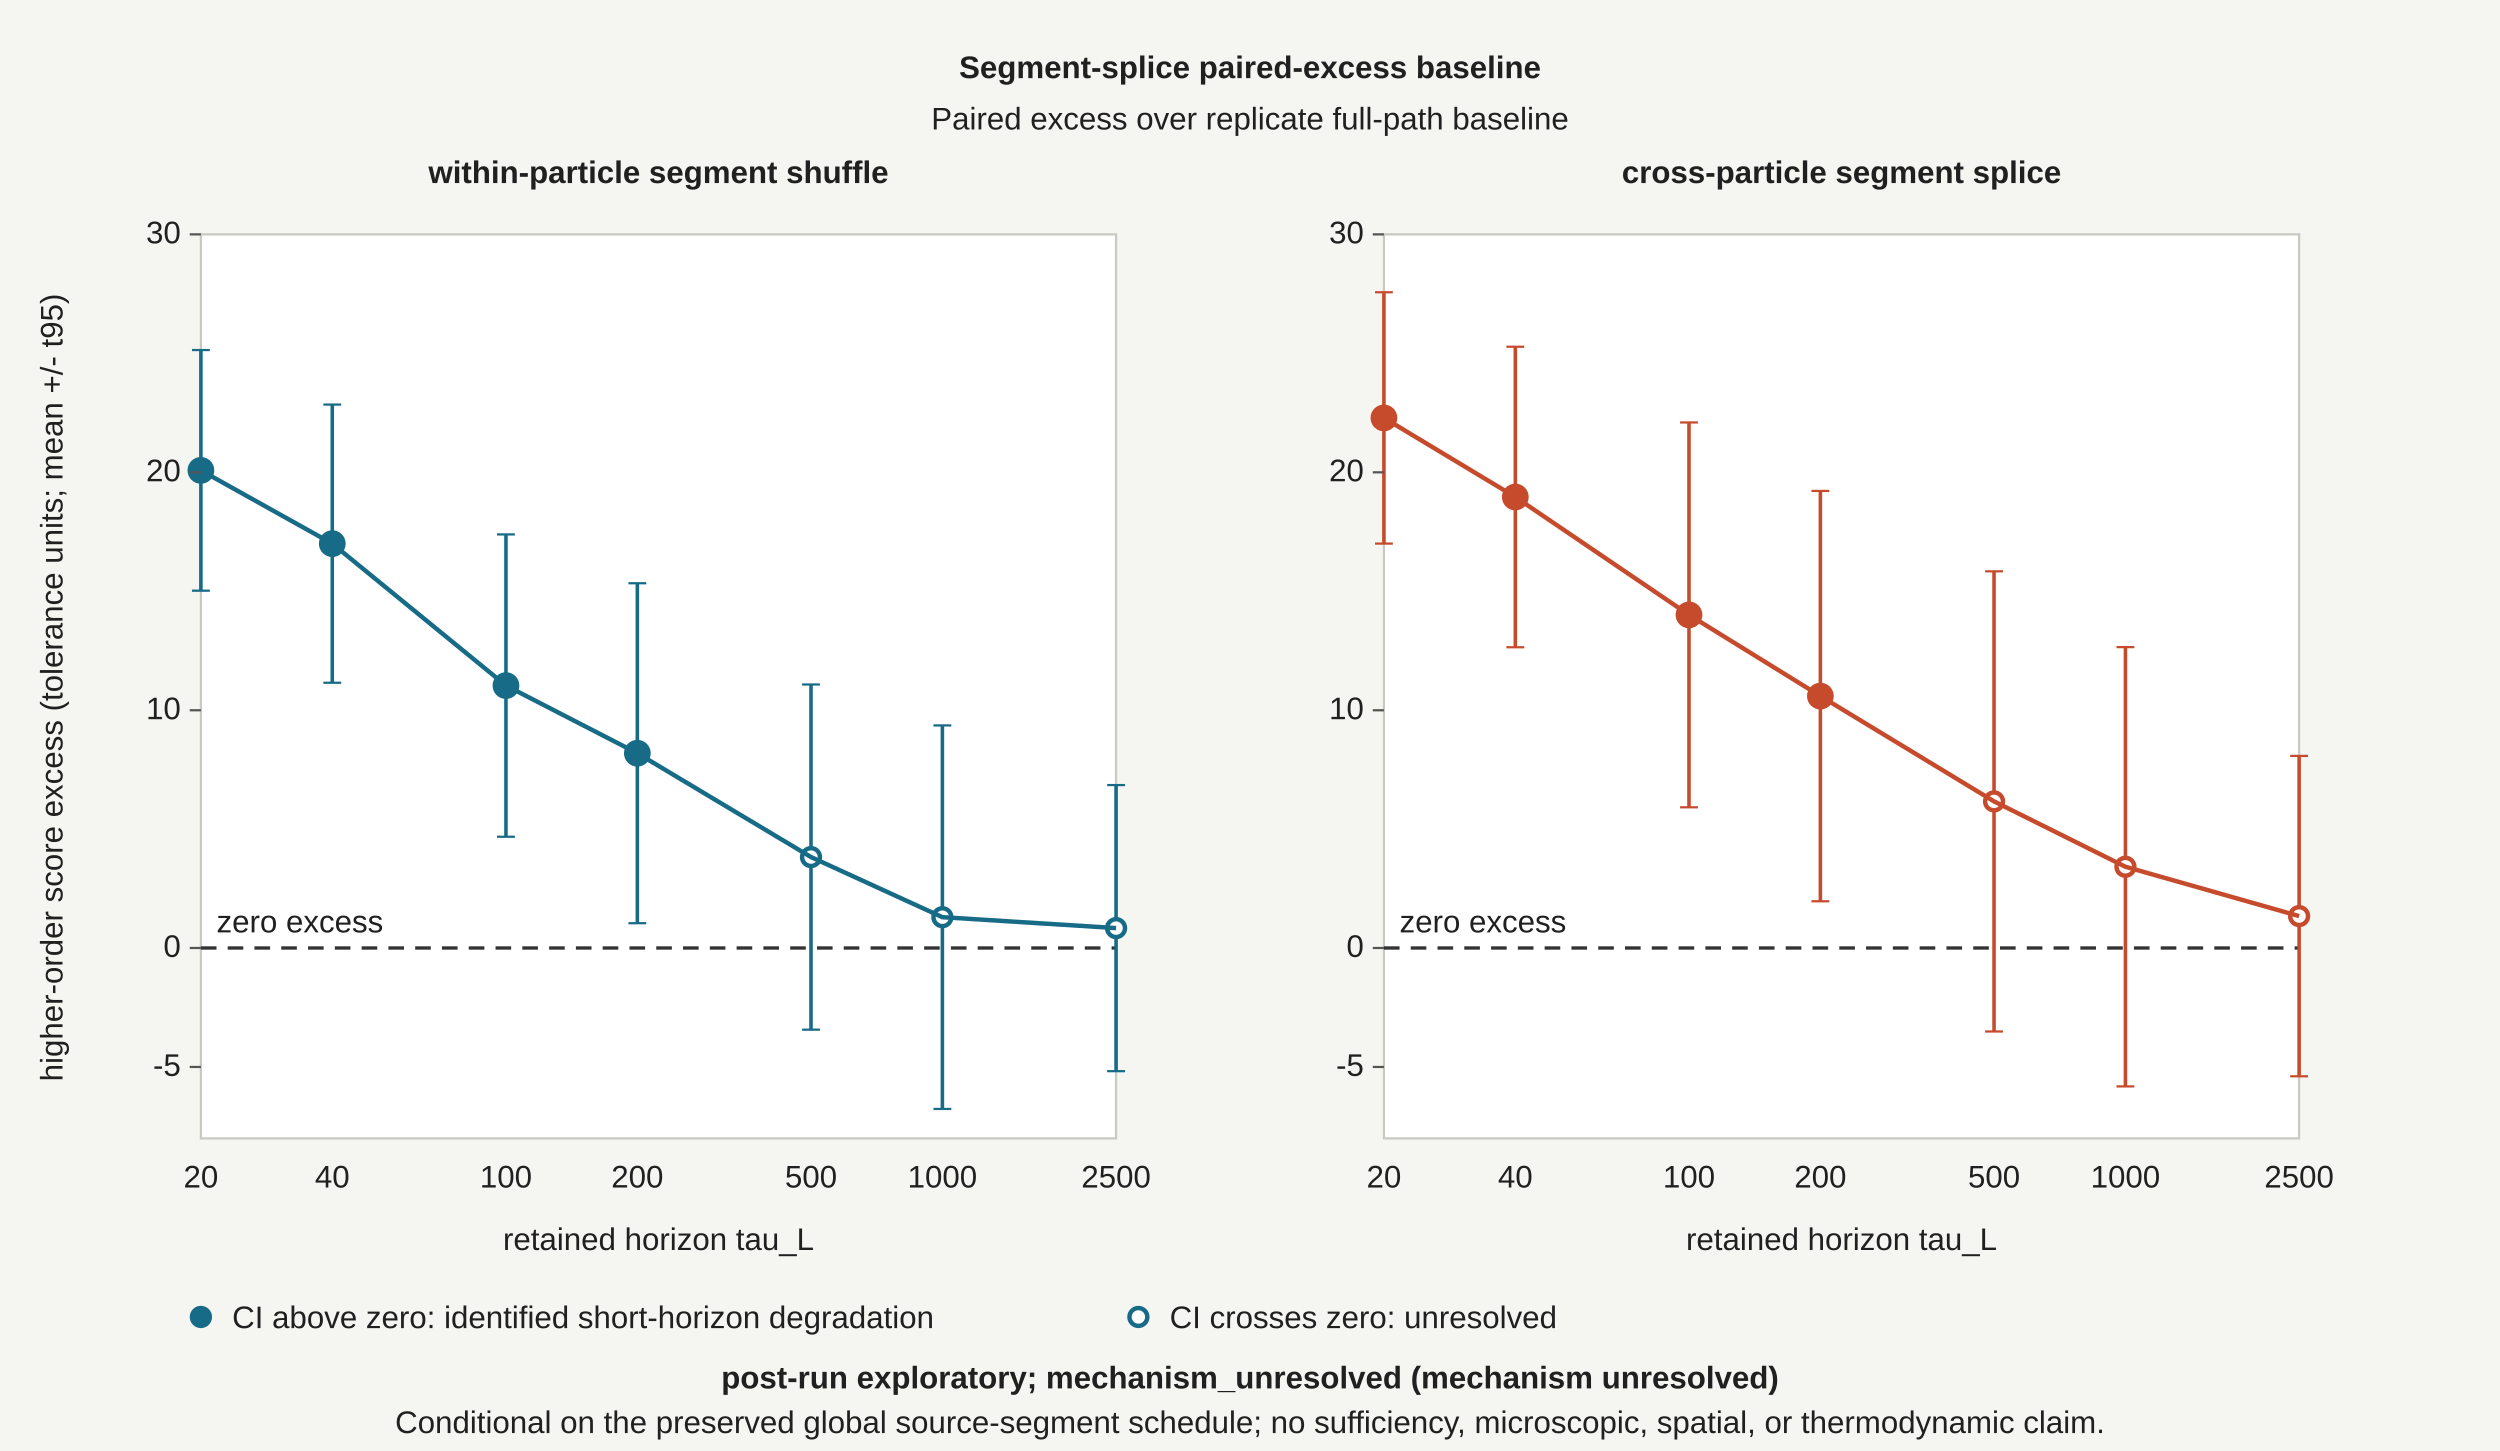
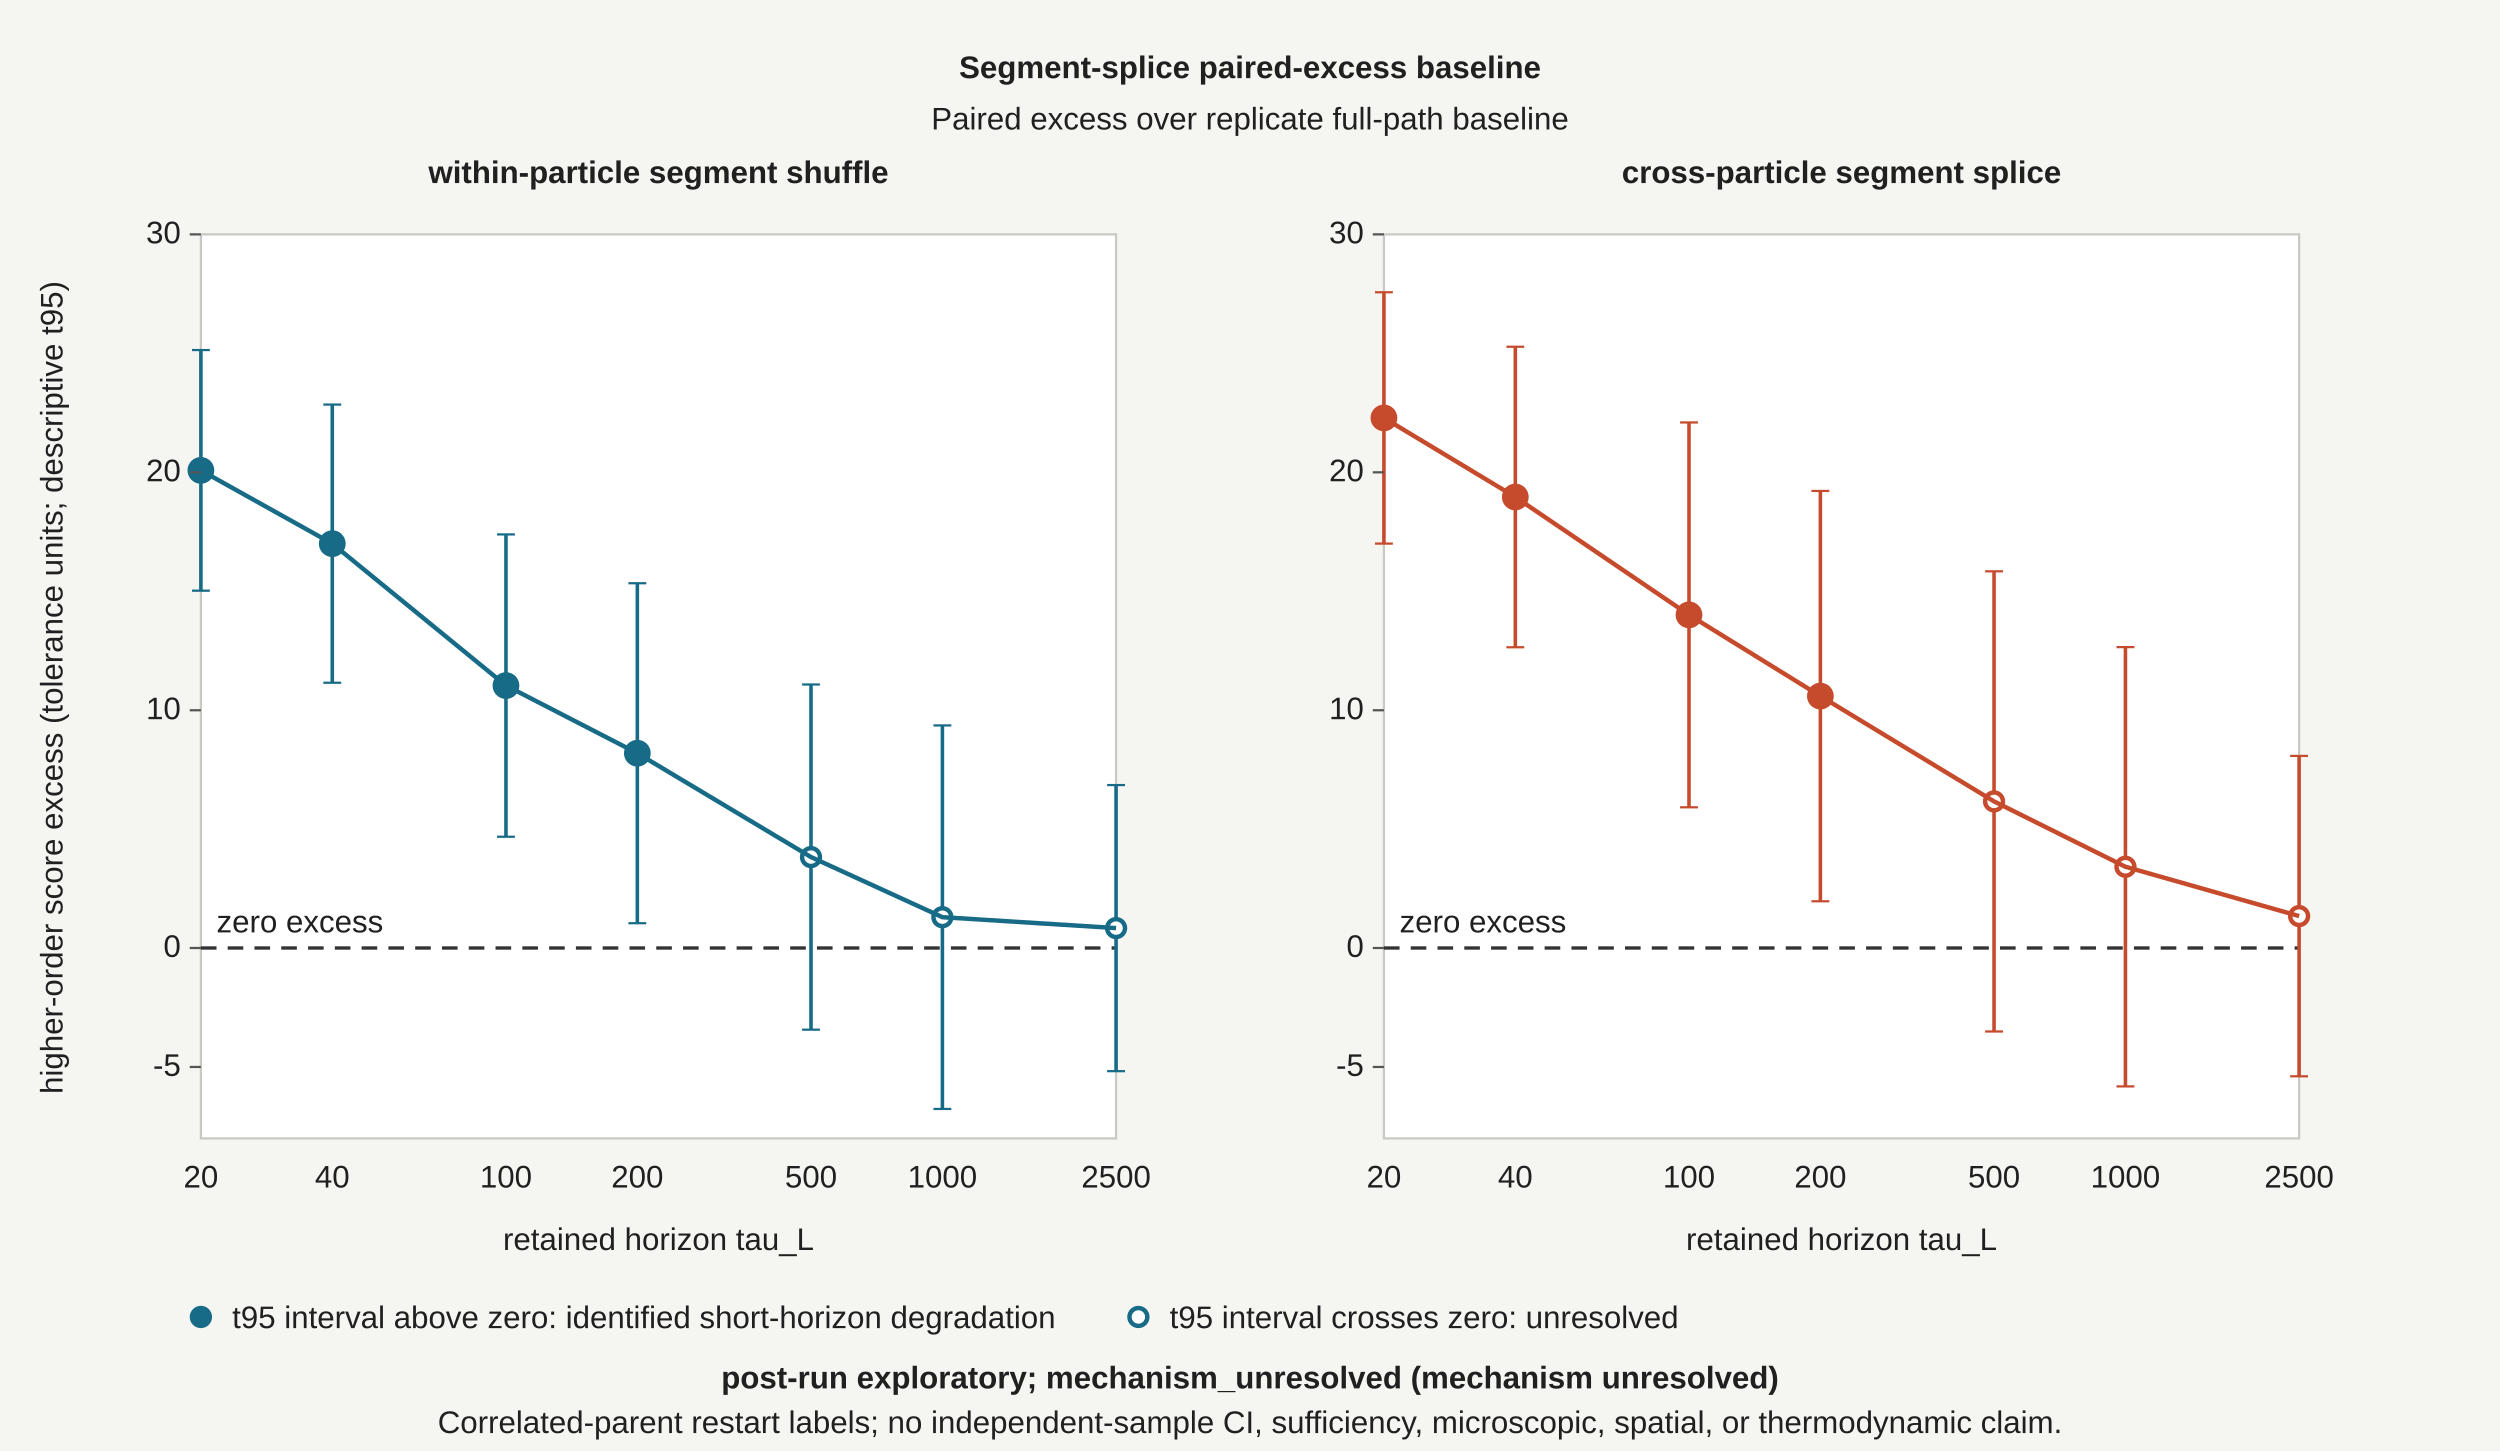
<svg xmlns="http://www.w3.org/2000/svg" width="1120" height="650" viewBox="0 0 1120 650">
  <rect x="0" y="0" width="1120" height="650" fill="#f5f5f1" />
  <style>text{font-family:Arial,sans-serif;fill:#202020;font-size:14px;letter-spacing:0}</style>
  <text x="560" y="35" text-anchor="middle" font-size="23" font-weight="bold">Segment-splice paired-excess baseline</text>
  <text x="560" y="58" text-anchor="middle" font-size="13">Paired excess over replicate full-path baseline</text>
-   <text x="28" y="308" text-anchor="middle" font-size="12" transform="rotate(-90 28 308)">higher-order score excess (tolerance units; mean +/- t95)</text>
+   <text x="28" y="308" text-anchor="middle" font-size="12" transform="rotate(-90 28 308)">higher-order score excess (tolerance units; descriptive t95)</text>
  <rect x="90.0" y="105.0" width="410.0" height="405.0" fill="#ffffff" stroke="#c9c9c3" />
  <line x1="90.0" y1="424.7" x2="500.0" y2="424.7" stroke="#333333" stroke-width="1.5" stroke-dasharray="7 5" />
  <text x="97.0" y="417.7" font-size="10">zero excess</text>
  <text x="295.0" y="82" text-anchor="middle" font-size="18" font-weight="bold">within-particle segment shuffle</text>
  <line x1="90.00" y1="156.82" x2="90.00" y2="264.63" stroke="#176b87" stroke-width="1.6" />
  <line x1="86.00" y1="156.82" x2="94.00" y2="156.82" stroke="#176b87" />
  <line x1="86.00" y1="264.63" x2="94.00" y2="264.63" stroke="#176b87" />
  <circle data-identified="true" cx="90.00" cy="210.73" r="5" fill="#176b87" stroke="#176b87" stroke-width="2" />
  <line x1="148.86" y1="181.25" x2="148.86" y2="305.87" stroke="#176b87" stroke-width="1.6" />
  <line x1="144.86" y1="181.25" x2="152.86" y2="181.25" stroke="#176b87" />
  <line x1="144.86" y1="305.87" x2="152.86" y2="305.87" stroke="#176b87" />
  <circle data-identified="true" cx="148.86" cy="243.56" r="5" fill="#176b87" stroke="#176b87" stroke-width="2" />
  <line x1="226.67" y1="239.42" x2="226.67" y2="374.86" stroke="#176b87" stroke-width="1.6" />
  <line x1="222.67" y1="239.42" x2="230.67" y2="239.42" stroke="#176b87" />
  <line x1="222.67" y1="374.86" x2="230.67" y2="374.86" stroke="#176b87" />
  <circle data-identified="true" cx="226.67" cy="307.14" r="5" fill="#176b87" stroke="#176b87" stroke-width="2" />
  <line x1="285.53" y1="261.29" x2="285.53" y2="413.60" stroke="#176b87" stroke-width="1.6" />
  <line x1="281.53" y1="261.29" x2="289.53" y2="261.29" stroke="#176b87" />
  <line x1="281.53" y1="413.60" x2="289.53" y2="413.60" stroke="#176b87" />
  <circle data-identified="true" cx="285.53" cy="337.45" r="5" fill="#176b87" stroke="#176b87" stroke-width="2" />
  <line x1="363.33" y1="306.65" x2="363.33" y2="461.29" stroke="#176b87" stroke-width="1.6" />
  <line x1="359.33" y1="306.65" x2="367.33" y2="306.65" stroke="#176b87" />
  <line x1="359.33" y1="461.29" x2="367.33" y2="461.29" stroke="#176b87" />
  <circle data-identified="false" cx="363.33" cy="383.97" r="4" fill="#ffffff" stroke="#176b87" stroke-width="2" />
  <line x1="422.19" y1="324.99" x2="422.19" y2="496.81" stroke="#176b87" stroke-width="1.6" />
  <line x1="418.19" y1="324.99" x2="426.19" y2="324.99" stroke="#176b87" />
  <line x1="418.19" y1="496.81" x2="426.19" y2="496.81" stroke="#176b87" />
  <circle data-identified="false" cx="422.19" cy="410.90" r="4" fill="#ffffff" stroke="#176b87" stroke-width="2" />
  <line x1="500.00" y1="351.71" x2="500.00" y2="479.88" stroke="#176b87" stroke-width="1.6" />
  <line x1="496.00" y1="351.71" x2="504.00" y2="351.71" stroke="#176b87" />
  <line x1="496.00" y1="479.88" x2="504.00" y2="479.88" stroke="#176b87" />
  <circle data-identified="false" cx="500.00" cy="415.79" r="4" fill="#ffffff" stroke="#176b87" stroke-width="2" />
  <polyline points="90.00,210.73 148.86,243.56 226.67,307.14 285.53,337.45 363.33,383.97 422.19,410.90 500.00,415.79" fill="none" stroke="#176b87" stroke-width="2" />
  <line x1="85.0" y1="478.0" x2="90.0" y2="478.0" stroke="#555555" />
  <text x="81.0" y="482.0" text-anchor="end" font-size="10">-5</text>
  <line x1="85.0" y1="424.7" x2="90.0" y2="424.7" stroke="#555555" />
  <text x="81.0" y="428.7" text-anchor="end" font-size="10">0</text>
  <line x1="85.0" y1="318.2" x2="90.0" y2="318.2" stroke="#555555" />
  <text x="81.0" y="322.2" text-anchor="end" font-size="10">10</text>
  <line x1="85.0" y1="211.6" x2="90.0" y2="211.6" stroke="#555555" />
  <text x="81.0" y="215.6" text-anchor="end" font-size="10">20</text>
  <line x1="85.0" y1="105.0" x2="90.0" y2="105.0" stroke="#555555" />
  <text x="81.0" y="109.0" text-anchor="end" font-size="10">30</text>
  <text x="90.00" y="532.0" text-anchor="middle" font-size="10">20</text>
  <text x="148.86" y="532.0" text-anchor="middle" font-size="10">40</text>
  <text x="226.67" y="532.0" text-anchor="middle" font-size="10">100</text>
  <text x="285.53" y="532.0" text-anchor="middle" font-size="10">200</text>
  <text x="363.33" y="532.0" text-anchor="middle" font-size="10">500</text>
  <text x="422.19" y="532.0" text-anchor="middle" font-size="10">1000</text>
  <text x="500.00" y="532.0" text-anchor="middle" font-size="10">2500</text>
  <text x="295.0" y="560.0" text-anchor="middle">retained horizon tau_L</text>
  <rect x="620.0" y="105.0" width="410.0" height="405.0" fill="#ffffff" stroke="#c9c9c3" />
  <line x1="620.0" y1="424.7" x2="1030.0" y2="424.7" stroke="#333333" stroke-width="1.5" stroke-dasharray="7 5" />
  <text x="627.0" y="417.7" font-size="10">zero excess</text>
  <text x="825.0" y="82" text-anchor="middle" font-size="18" font-weight="bold">cross-particle segment splice</text>
  <line x1="620.00" y1="130.93" x2="620.00" y2="243.53" stroke="#c64b2c" stroke-width="1.6" />
  <line x1="616.00" y1="130.93" x2="624.00" y2="130.93" stroke="#c64b2c" />
  <line x1="616.00" y1="243.53" x2="624.00" y2="243.53" stroke="#c64b2c" />
  <circle data-identified="true" cx="620.00" cy="187.23" r="5" fill="#c64b2c" stroke="#c64b2c" stroke-width="2" />
  <line x1="678.86" y1="155.34" x2="678.86" y2="289.97" stroke="#c64b2c" stroke-width="1.6" />
  <line x1="674.86" y1="155.34" x2="682.86" y2="155.34" stroke="#c64b2c" />
  <line x1="674.86" y1="289.97" x2="682.86" y2="289.97" stroke="#c64b2c" />
  <circle data-identified="true" cx="678.86" cy="222.66" r="5" fill="#c64b2c" stroke="#c64b2c" stroke-width="2" />
  <line x1="756.67" y1="189.26" x2="756.67" y2="361.67" stroke="#c64b2c" stroke-width="1.6" />
  <line x1="752.67" y1="189.26" x2="760.67" y2="189.26" stroke="#c64b2c" />
  <line x1="752.67" y1="361.67" x2="760.67" y2="361.67" stroke="#c64b2c" />
  <circle data-identified="true" cx="756.67" cy="275.47" r="5" fill="#c64b2c" stroke="#c64b2c" stroke-width="2" />
  <line x1="815.53" y1="219.94" x2="815.53" y2="403.77" stroke="#c64b2c" stroke-width="1.6" />
  <line x1="811.53" y1="219.94" x2="819.53" y2="219.94" stroke="#c64b2c" />
  <line x1="811.53" y1="403.77" x2="819.53" y2="403.77" stroke="#c64b2c" />
  <circle data-identified="true" cx="815.53" cy="311.85" r="5" fill="#c64b2c" stroke="#c64b2c" stroke-width="2" />
  <line x1="893.33" y1="255.95" x2="893.33" y2="462.11" stroke="#c64b2c" stroke-width="1.6" />
  <line x1="889.33" y1="255.95" x2="897.33" y2="255.95" stroke="#c64b2c" />
  <line x1="889.33" y1="462.11" x2="897.33" y2="462.11" stroke="#c64b2c" />
  <circle data-identified="false" cx="893.33" cy="359.03" r="4" fill="#ffffff" stroke="#c64b2c" stroke-width="2" />
  <line x1="952.19" y1="289.91" x2="952.19" y2="486.71" stroke="#c64b2c" stroke-width="1.6" />
  <line x1="948.19" y1="289.91" x2="956.19" y2="289.91" stroke="#c64b2c" />
  <line x1="948.19" y1="486.71" x2="956.19" y2="486.71" stroke="#c64b2c" />
  <circle data-identified="false" cx="952.19" cy="388.31" r="4" fill="#ffffff" stroke="#c64b2c" stroke-width="2" />
  <line x1="1030.00" y1="338.65" x2="1030.00" y2="482.18" stroke="#c64b2c" stroke-width="1.6" />
  <line x1="1026.00" y1="338.65" x2="1034.00" y2="338.65" stroke="#c64b2c" />
  <line x1="1026.00" y1="482.18" x2="1034.00" y2="482.18" stroke="#c64b2c" />
  <circle data-identified="false" cx="1030.00" cy="410.41" r="4" fill="#ffffff" stroke="#c64b2c" stroke-width="2" />
  <polyline points="620.00,187.23 678.86,222.66 756.67,275.47 815.53,311.85 893.33,359.03 952.19,388.31 1030.00,410.41" fill="none" stroke="#c64b2c" stroke-width="2" />
  <line x1="615.0" y1="478.0" x2="620.0" y2="478.0" stroke="#555555" />
  <text x="611.0" y="482.0" text-anchor="end" font-size="10">-5</text>
  <line x1="615.0" y1="424.7" x2="620.0" y2="424.7" stroke="#555555" />
  <text x="611.0" y="428.7" text-anchor="end" font-size="10">0</text>
  <line x1="615.0" y1="318.2" x2="620.0" y2="318.2" stroke="#555555" />
  <text x="611.0" y="322.2" text-anchor="end" font-size="10">10</text>
  <line x1="615.0" y1="211.6" x2="620.0" y2="211.6" stroke="#555555" />
  <text x="611.0" y="215.6" text-anchor="end" font-size="10">20</text>
  <line x1="615.0" y1="105.0" x2="620.0" y2="105.0" stroke="#555555" />
  <text x="611.0" y="109.0" text-anchor="end" font-size="10">30</text>
  <text x="620.00" y="532.0" text-anchor="middle" font-size="10">20</text>
  <text x="678.86" y="532.0" text-anchor="middle" font-size="10">40</text>
  <text x="756.67" y="532.0" text-anchor="middle" font-size="10">100</text>
  <text x="815.53" y="532.0" text-anchor="middle" font-size="10">200</text>
  <text x="893.33" y="532.0" text-anchor="middle" font-size="10">500</text>
  <text x="952.19" y="532.0" text-anchor="middle" font-size="10">1000</text>
  <text x="1030.00" y="532.0" text-anchor="middle" font-size="10">2500</text>
  <text x="825.0" y="560.0" text-anchor="middle">retained horizon tau_L</text>
  <circle cx="90" cy="590" r="5" fill="#176b87" />
-   <text x="104" y="595">CI above zero: identified short-horizon degradation</text>
+   <text x="104" y="595">t95 interval above zero: identified short-horizon degradation</text>
  <circle cx="510" cy="590" r="4" fill="#ffffff" stroke="#176b87" stroke-width="2" />
-   <text x="524" y="595">CI crosses zero: unresolved</text>
+   <text x="524" y="595">t95 interval crosses zero: unresolved</text>
  <text x="560" y="622" text-anchor="middle" font-size="13" font-weight="bold">post-run exploratory; mechanism_unresolved (mechanism unresolved)</text>
-   <text x="560" y="642" text-anchor="middle" font-size="11">Conditional on the preserved global source-segment schedule; no sufficiency, microscopic, spatial, or thermodynamic claim.</text>
+   <text x="560" y="642" text-anchor="middle" font-size="11">Correlated-parent restart labels; no independent-sample CI, sufficiency, microscopic, spatial, or thermodynamic claim.</text>
</svg>
